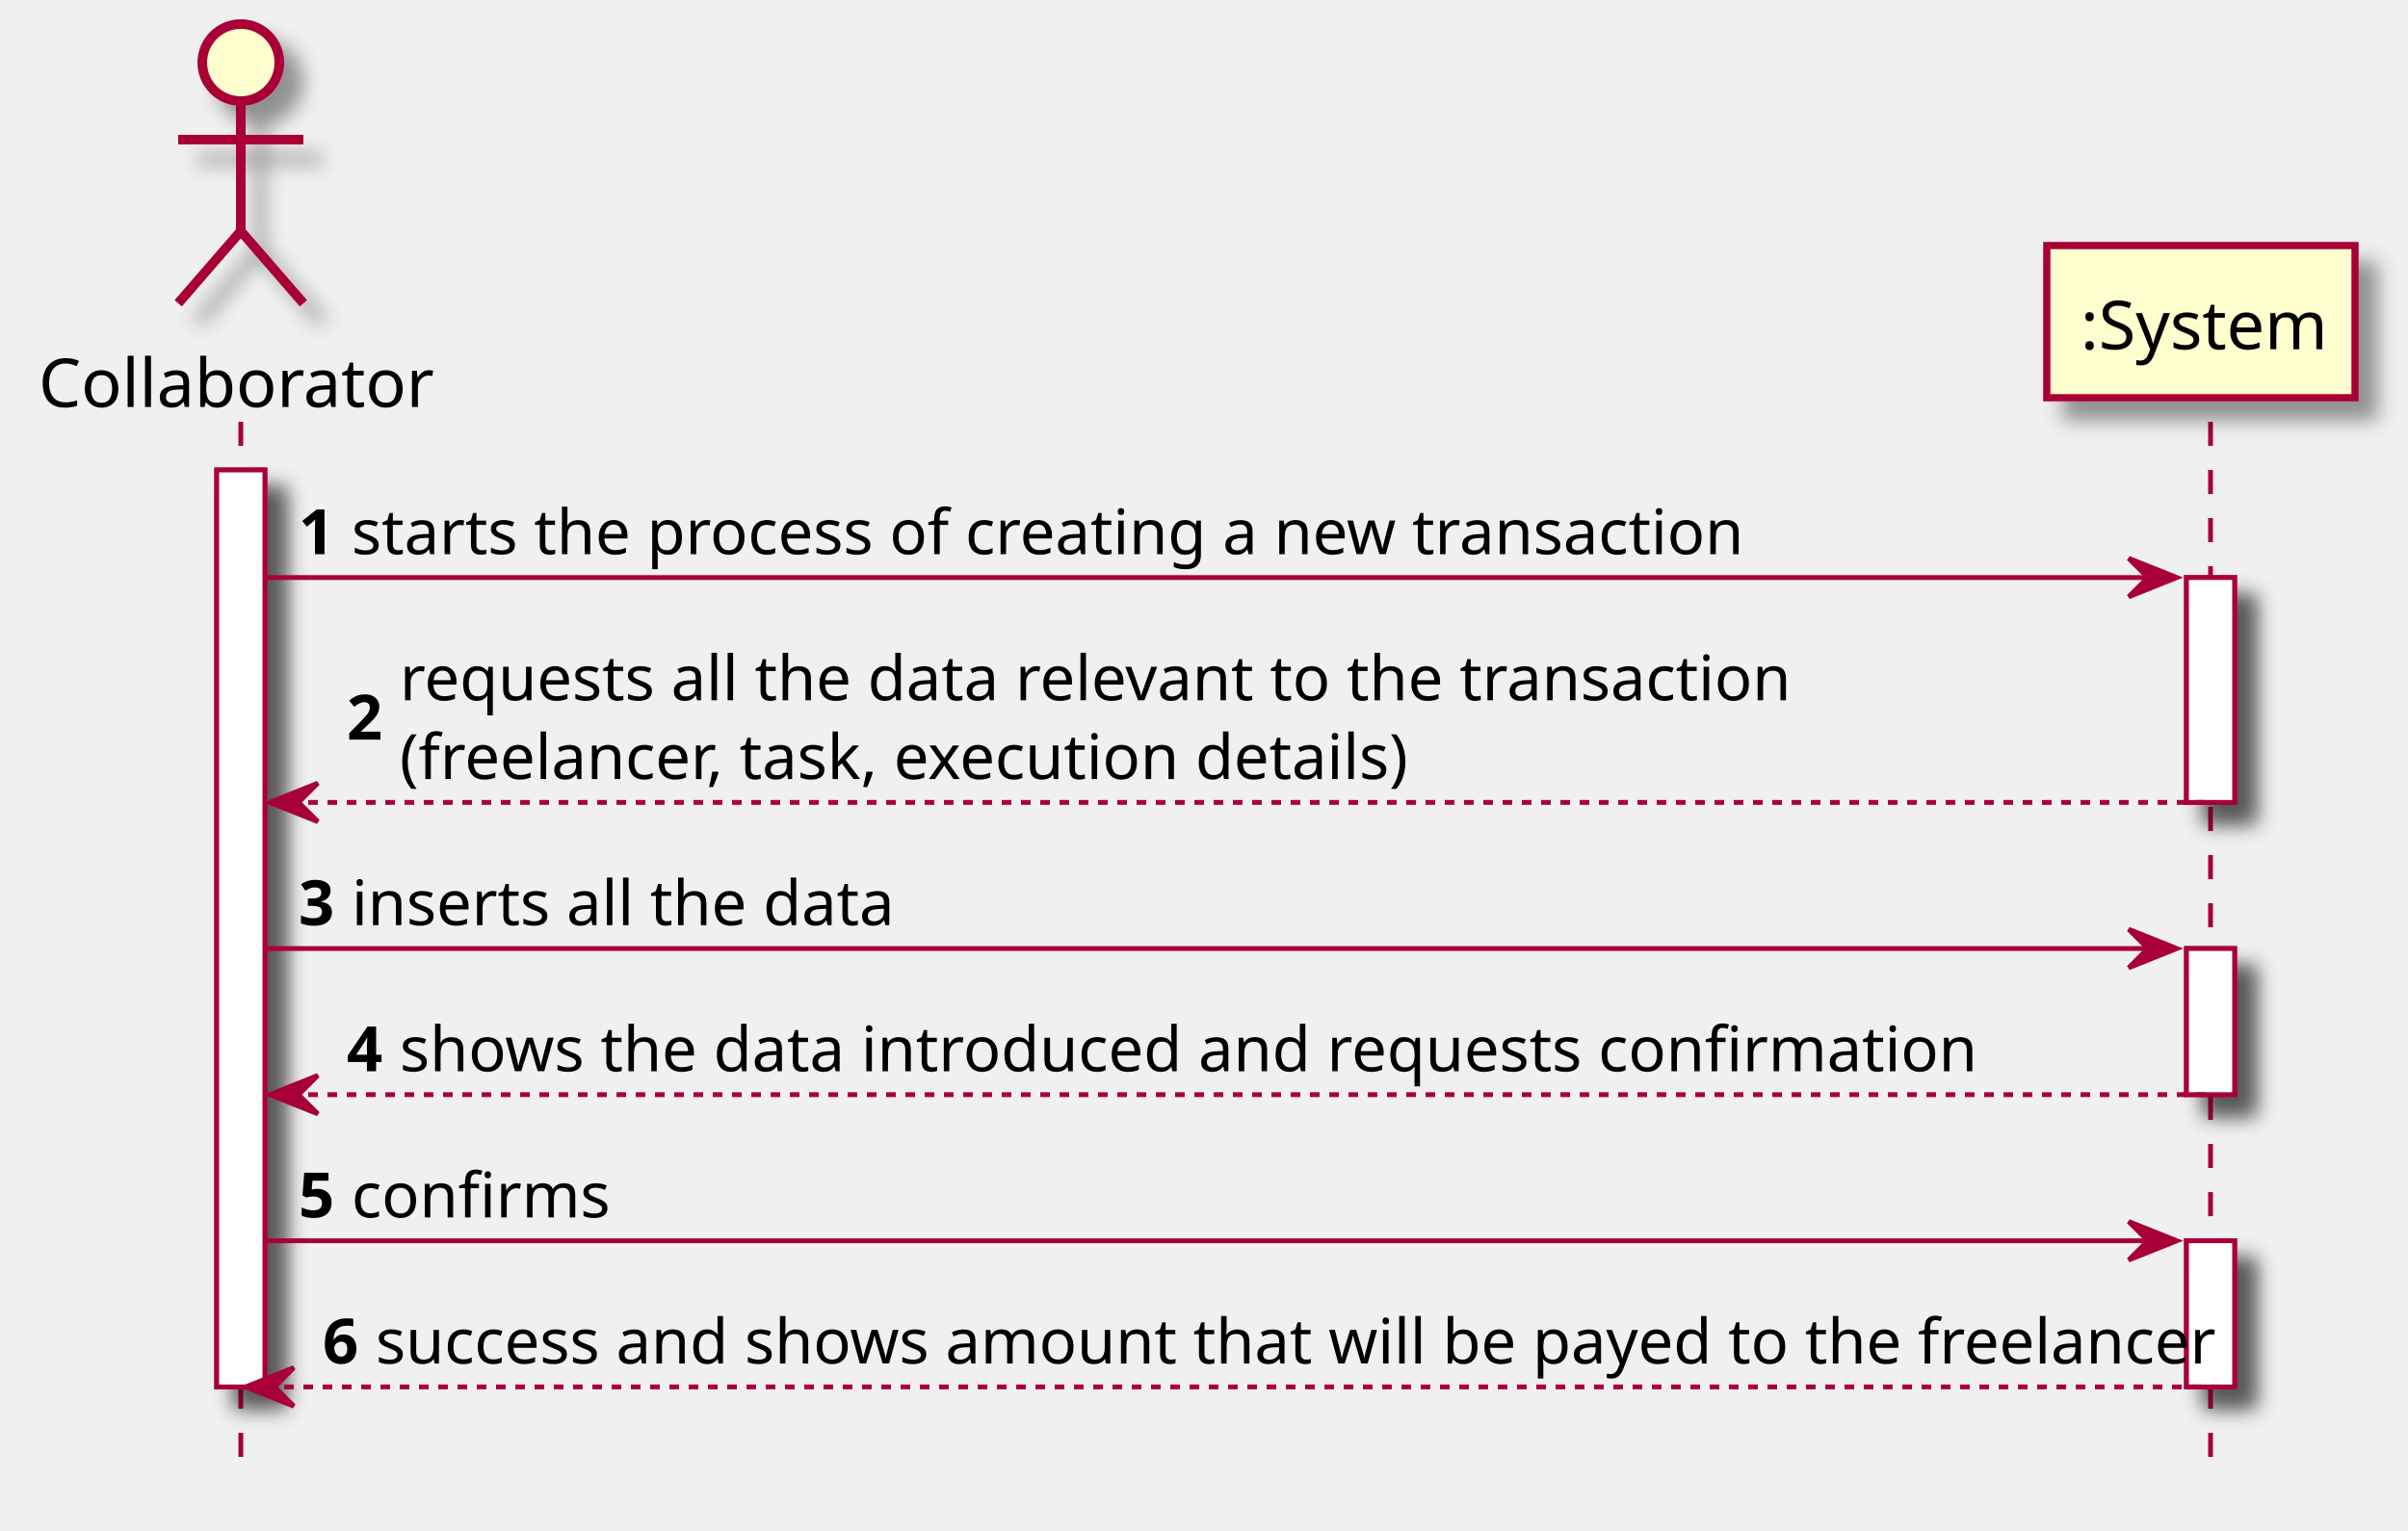
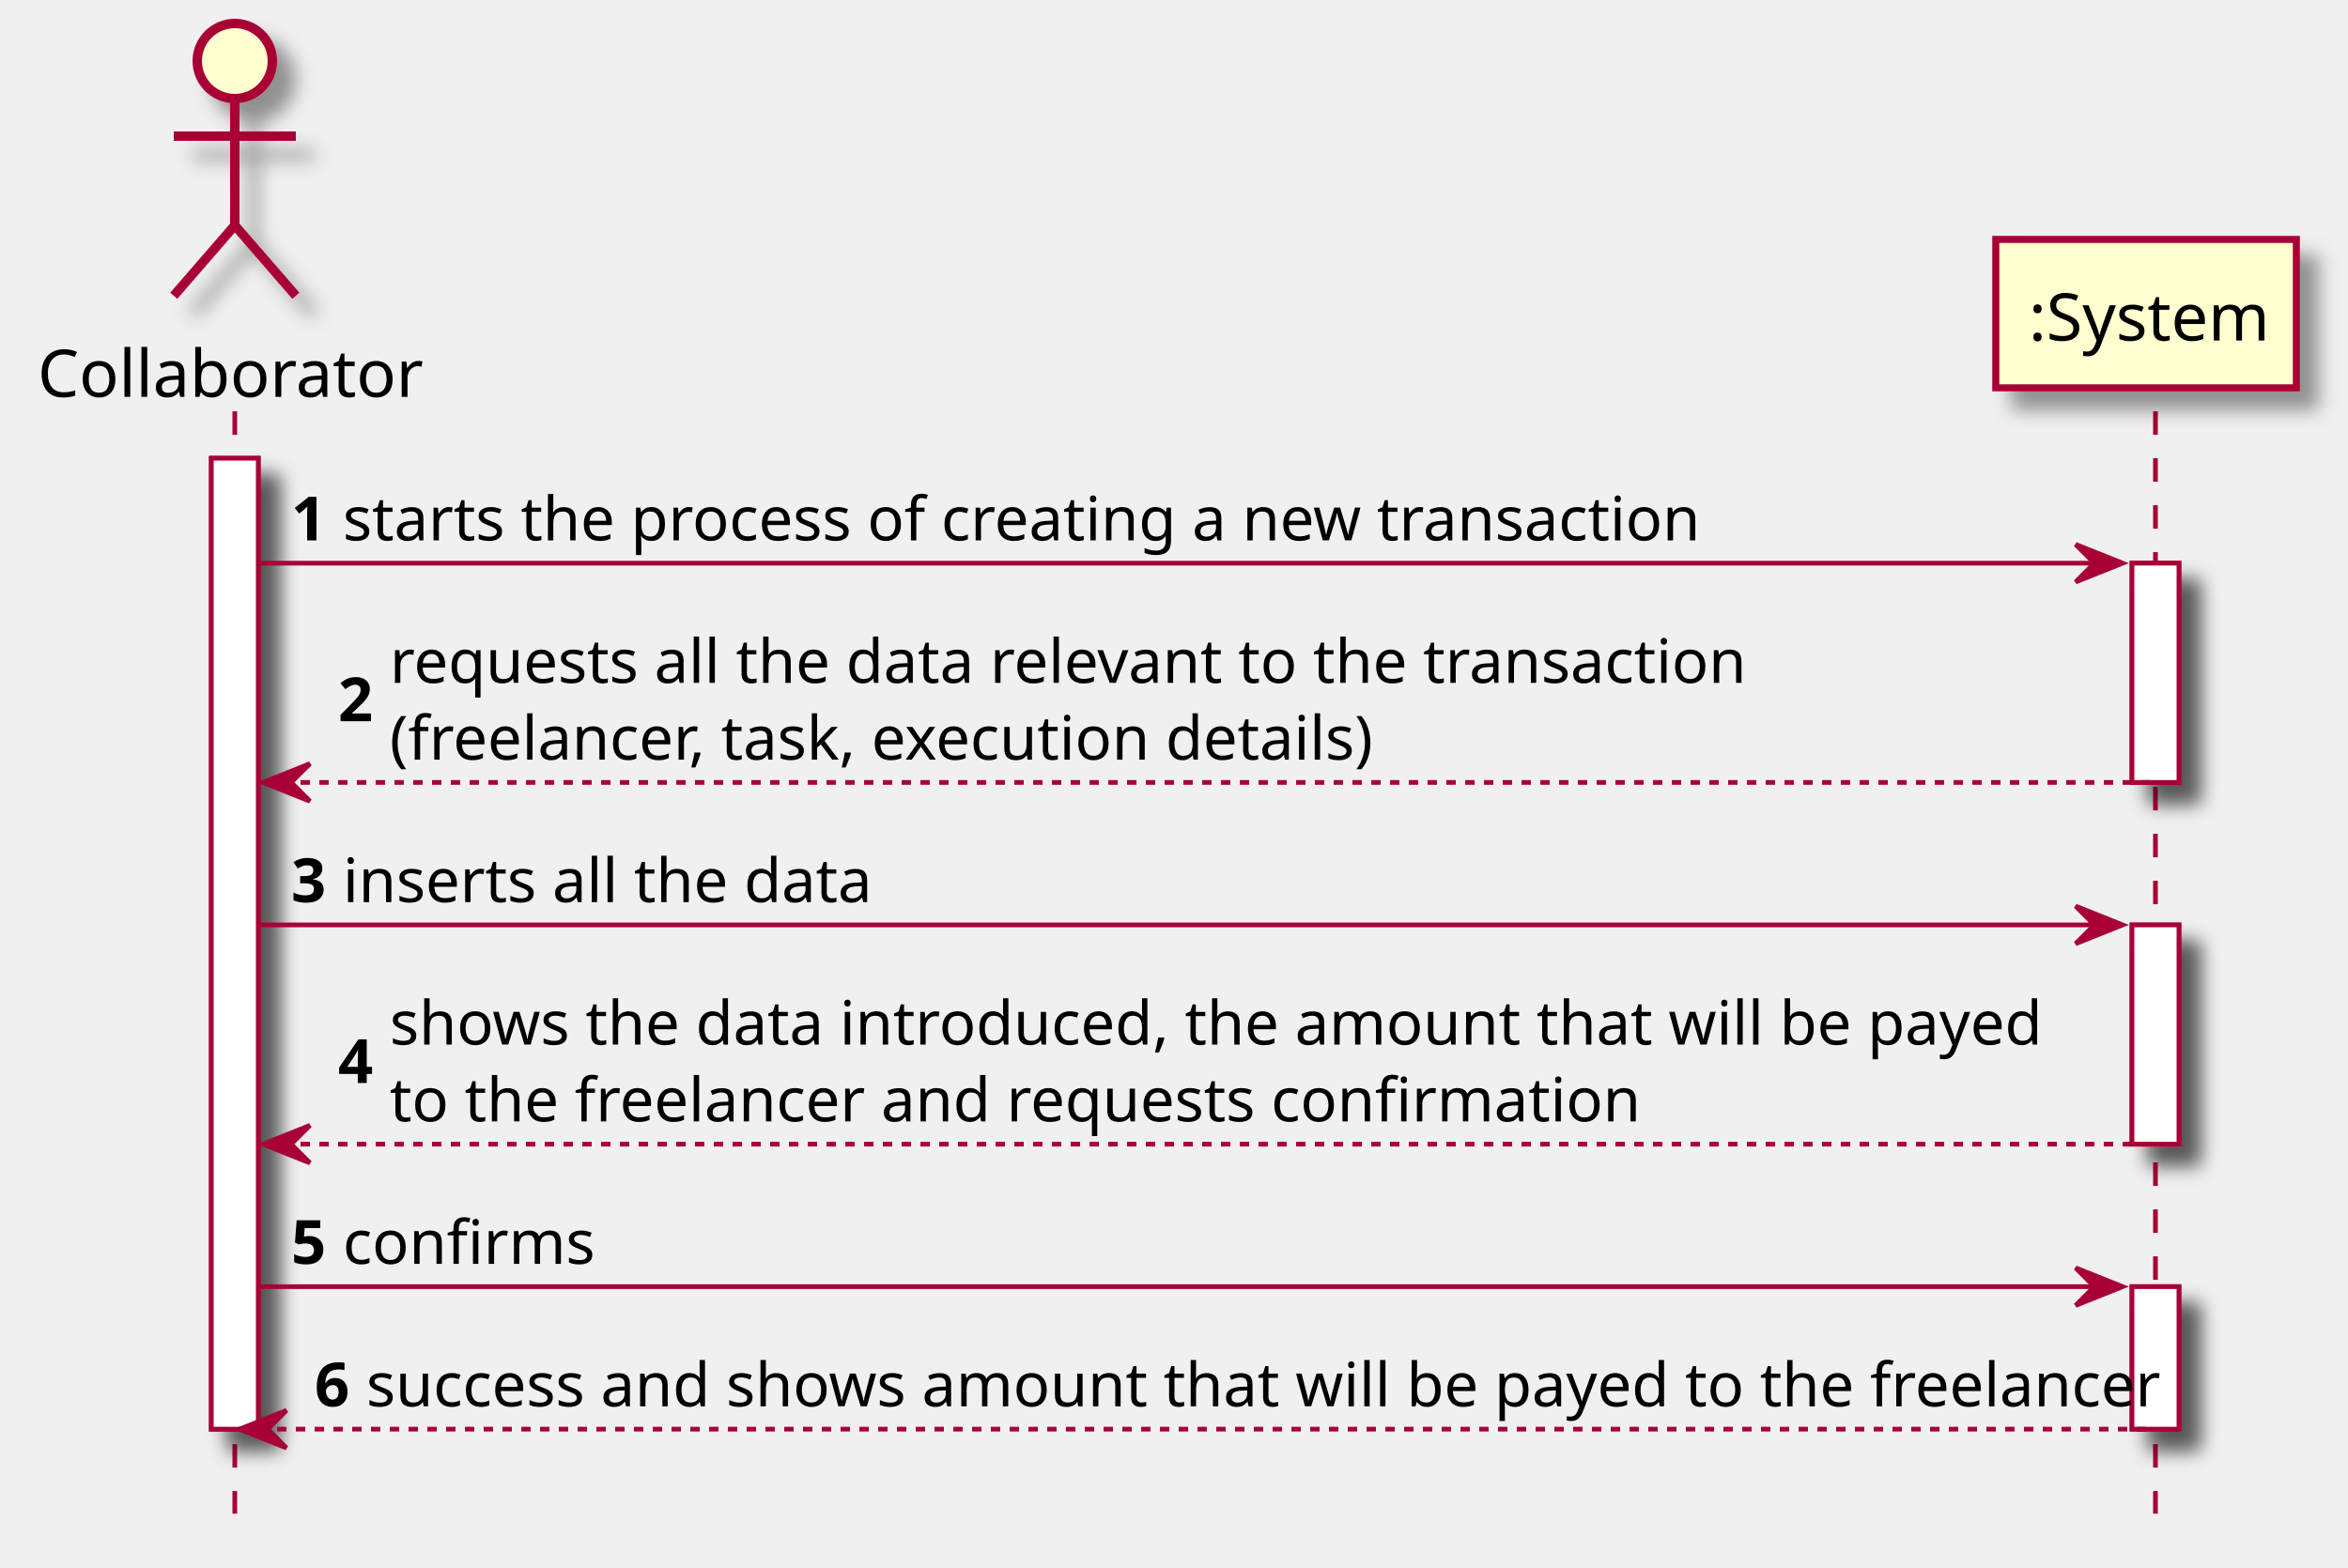
- <svg xmlns="http://www.w3.org/2000/svg" contentScriptType="application/ecmascript" contentStyleType="text/css" height="318px" preserveAspectRatio="none" style="width:500px;height:318px;" version="1.1" viewBox="0 0 500 318" width="500px" zoomAndPan="magnify">
+ <svg xmlns="http://www.w3.org/2000/svg" contentScriptType="application/ecmascript" contentStyleType="text/css" height="334px" preserveAspectRatio="none" style="width:500px;height:334px;" version="1.1" viewBox="0 0 500 334" width="500px" zoomAndPan="magnify">
  <defs>
-     <filter height="300%" id="f1vbac5gpwl05g" width="300%" x="-1" y="-1">
+     <filter height="300%" id="f2r4fqc4gw0t5" width="300%" x="-1" y="-1">
      <feGaussianBlur result="blurOut" stdDeviation="2.0" />
      <feColorMatrix in="blurOut" result="blurOut2" type="matrix" values="0 0 0 0 0 0 0 0 0 0 0 0 0 0 0 0 0 0 .4 0" />
      <feOffset dx="4.0" dy="4.0" in="blurOut2" result="blurOut3" />
      <feBlend in="SourceGraphic" in2="blurOut3" mode="normal" />
    </filter>
  </defs>
  <g>
-     <rect fill="#FFFFFF" filter="url(#f1vbac5gpwl05g)" height="190.461" style="stroke: #A80036; stroke-width: 1.0;" width="10" x="45" y="97.609" />
-     <rect fill="#FFFFFF" filter="url(#f1vbac5gpwl05g)" height="46.703" style="stroke: #A80036; stroke-width: 1.0;" width="10" x="454" y="119.961" />
-     <rect fill="#FFFFFF" filter="url(#f1vbac5gpwl05g)" height="30.352" style="stroke: #A80036; stroke-width: 1.0;" width="10" x="454" y="197.016" />
-     <rect fill="#FFFFFF" filter="url(#f1vbac5gpwl05g)" height="30.352" style="stroke: #A80036; stroke-width: 1.0;" width="10" x="454" y="257.719" />
-     <line style="stroke: #A80036; stroke-width: 1.0; stroke-dasharray: 5.0,5.0;" x1="50" x2="50" y1="87.609" y2="306.07" />
-     <line style="stroke: #A80036; stroke-width: 1.0; stroke-dasharray: 5.0,5.0;" x1="459" x2="459" y1="87.609" y2="306.07" />
+     <rect fill="#FFFFFF" filter="url(#f2r4fqc4gw0t5)" height="206.812" style="stroke: #A80036; stroke-width: 1.0;" width="10" x="45" y="97.609" />
+     <rect fill="#FFFFFF" filter="url(#f2r4fqc4gw0t5)" height="46.703" style="stroke: #A80036; stroke-width: 1.0;" width="10" x="454" y="119.961" />
+     <rect fill="#FFFFFF" filter="url(#f2r4fqc4gw0t5)" height="46.703" style="stroke: #A80036; stroke-width: 1.0;" width="10" x="454" y="197.016" />
+     <rect fill="#FFFFFF" filter="url(#f2r4fqc4gw0t5)" height="30.352" style="stroke: #A80036; stroke-width: 1.0;" width="10" x="454" y="274.07" />
+     <line style="stroke: #A80036; stroke-width: 1.0; stroke-dasharray: 5.0,5.0;" x1="50" x2="50" y1="87.609" y2="322.422" />
+     <line style="stroke: #A80036; stroke-width: 1.0; stroke-dasharray: 5.0,5.0;" x1="459" x2="459" y1="87.609" y2="322.422" />
    <text fill="#000000" font-family="sans-serif" font-size="14" lengthAdjust="spacingAndGlyphs" textLength="78" x="8" y="84.533">Collaborator</text>
-     <ellipse cx="50" cy="13" fill="#FEFECE" filter="url(#f1vbac5gpwl05g)" rx="8" ry="8" style="stroke: #A80036; stroke-width: 2.0;" />
-     <path d="M50,21 L50,48 M37,29 L63,29 M50,48 L37,63 M50,48 L63,63 " fill="none" filter="url(#f1vbac5gpwl05g)" style="stroke: #A80036; stroke-width: 2.0;" />
-     <rect fill="#FEFECE" filter="url(#f1vbac5gpwl05g)" height="31.609" style="stroke: #A80036; stroke-width: 1.5;" width="64" x="425" y="51" />
+     <ellipse cx="50" cy="13" fill="#FEFECE" filter="url(#f2r4fqc4gw0t5)" rx="8" ry="8" style="stroke: #A80036; stroke-width: 2.0;" />
+     <path d="M50,21 L50,48 M37,29 L63,29 M50,48 L37,63 M50,48 L63,63 " fill="none" filter="url(#f2r4fqc4gw0t5)" style="stroke: #A80036; stroke-width: 2.0;" />
+     <rect fill="#FEFECE" filter="url(#f2r4fqc4gw0t5)" height="31.609" style="stroke: #A80036; stroke-width: 1.5;" width="64" x="425" y="51" />
    <text fill="#000000" font-family="sans-serif" font-size="14" lengthAdjust="spacingAndGlyphs" textLength="50" x="432" y="72.533">:System</text>
-     <rect fill="#FFFFFF" filter="url(#f1vbac5gpwl05g)" height="190.461" style="stroke: #A80036; stroke-width: 1.0;" width="10" x="45" y="97.609" />
-     <rect fill="#FFFFFF" filter="url(#f1vbac5gpwl05g)" height="46.703" style="stroke: #A80036; stroke-width: 1.0;" width="10" x="454" y="119.961" />
-     <rect fill="#FFFFFF" filter="url(#f1vbac5gpwl05g)" height="30.352" style="stroke: #A80036; stroke-width: 1.0;" width="10" x="454" y="197.016" />
-     <rect fill="#FFFFFF" filter="url(#f1vbac5gpwl05g)" height="30.352" style="stroke: #A80036; stroke-width: 1.0;" width="10" x="454" y="257.719" />
+     <rect fill="#FFFFFF" filter="url(#f2r4fqc4gw0t5)" height="206.812" style="stroke: #A80036; stroke-width: 1.0;" width="10" x="45" y="97.609" />
+     <rect fill="#FFFFFF" filter="url(#f2r4fqc4gw0t5)" height="46.703" style="stroke: #A80036; stroke-width: 1.0;" width="10" x="454" y="119.961" />
+     <rect fill="#FFFFFF" filter="url(#f2r4fqc4gw0t5)" height="46.703" style="stroke: #A80036; stroke-width: 1.0;" width="10" x="454" y="197.016" />
+     <rect fill="#FFFFFF" filter="url(#f2r4fqc4gw0t5)" height="30.352" style="stroke: #A80036; stroke-width: 1.0;" width="10" x="454" y="274.07" />
    <polygon fill="#A80036" points="442,115.961,452,119.961,442,123.961,446,119.961" style="stroke: #A80036; stroke-width: 1.0;" />
    <line style="stroke: #A80036; stroke-width: 1.0;" x1="55" x2="448" y1="119.961" y2="119.961" />
    <text fill="#000000" font-family="sans-serif" font-size="13" font-weight="bold" lengthAdjust="spacingAndGlyphs" textLength="7" x="62" y="115.105">1</text>
    <text fill="#000000" font-family="sans-serif" font-size="13" lengthAdjust="spacingAndGlyphs" textLength="275" x="73" y="115.105">starts the process of creating a new transaction</text>
    <polygon fill="#A80036" points="66,162.664,56,166.664,66,170.664,62,166.664" style="stroke: #A80036; stroke-width: 1.0;" />
    <line style="stroke: #A80036; stroke-width: 1.0; stroke-dasharray: 2.0,2.0;" x1="60" x2="458" y1="166.664" y2="166.664" />
    <text fill="#000000" font-family="sans-serif" font-size="13" font-weight="bold" lengthAdjust="spacingAndGlyphs" textLength="7" x="72" y="153.632">2</text>
    <text fill="#000000" font-family="sans-serif" font-size="13" lengthAdjust="spacingAndGlyphs" textLength="271" x="83" y="145.456">requests all the data relevant to the transaction</text>
    <text fill="#000000" font-family="sans-serif" font-size="13" lengthAdjust="spacingAndGlyphs" textLength="203" x="83" y="161.808">(freelancer, task, execution details)</text>
    <polygon fill="#A80036" points="442,193.016,452,197.016,442,201.016,446,197.016" style="stroke: #A80036; stroke-width: 1.0;" />
    <line style="stroke: #A80036; stroke-width: 1.0;" x1="55" x2="448" y1="197.016" y2="197.016" />
    <text fill="#000000" font-family="sans-serif" font-size="13" font-weight="bold" lengthAdjust="spacingAndGlyphs" textLength="7" x="62" y="192.159">3</text>
    <text fill="#000000" font-family="sans-serif" font-size="13" lengthAdjust="spacingAndGlyphs" textLength="107" x="73" y="192.159">inserts all the data</text>
-     <polygon fill="#A80036" points="66,223.367,56,227.367,66,231.367,62,227.367" style="stroke: #A80036; stroke-width: 1.0;" />
-     <line style="stroke: #A80036; stroke-width: 1.0; stroke-dasharray: 2.0,2.0;" x1="60" x2="458" y1="227.367" y2="227.367" />
-     <text fill="#000000" font-family="sans-serif" font-size="13" font-weight="bold" lengthAdjust="spacingAndGlyphs" textLength="7" x="72" y="222.511">4</text>
-     <text fill="#000000" font-family="sans-serif" font-size="13" lengthAdjust="spacingAndGlyphs" textLength="305" x="83" y="222.511">shows the data introduced and requests confirmation</text>
-     <polygon fill="#A80036" points="442,253.719,452,257.719,442,261.719,446,257.719" style="stroke: #A80036; stroke-width: 1.0;" />
-     <line style="stroke: #A80036; stroke-width: 1.0;" x1="55" x2="448" y1="257.719" y2="257.719" />
-     <text fill="#000000" font-family="sans-serif" font-size="13" font-weight="bold" lengthAdjust="spacingAndGlyphs" textLength="7" x="62" y="252.862">5</text>
-     <text fill="#000000" font-family="sans-serif" font-size="13" lengthAdjust="spacingAndGlyphs" textLength="49" x="73" y="252.862">confirms</text>
-     <polygon fill="#A80036" points="61,284.07,51,288.07,61,292.07,57,288.07" style="stroke: #A80036; stroke-width: 1.0;" />
-     <line style="stroke: #A80036; stroke-width: 1.0; stroke-dasharray: 2.0,2.0;" x1="55" x2="458" y1="288.07" y2="288.07" />
-     <text fill="#000000" font-family="sans-serif" font-size="13" font-weight="bold" lengthAdjust="spacingAndGlyphs" textLength="7" x="67" y="283.214">6</text>
-     <text fill="#000000" font-family="sans-serif" font-size="13" lengthAdjust="spacingAndGlyphs" textLength="364" x="78" y="283.214">success and shows amount that will be payed to the freelancer</text>
+     <polygon fill="#A80036" points="66,239.719,56,243.719,66,247.719,62,243.719" style="stroke: #A80036; stroke-width: 1.0;" />
+     <line style="stroke: #A80036; stroke-width: 1.0; stroke-dasharray: 2.0,2.0;" x1="60" x2="458" y1="243.719" y2="243.719" />
+     <text fill="#000000" font-family="sans-serif" font-size="13" font-weight="bold" lengthAdjust="spacingAndGlyphs" textLength="7" x="72" y="230.686">4</text>
+     <text fill="#000000" font-family="sans-serif" font-size="13" lengthAdjust="spacingAndGlyphs" textLength="330" x="83" y="222.511">shows the data introduced, the amount that will be payed</text>
+     <text fill="#000000" font-family="sans-serif" font-size="13" lengthAdjust="spacingAndGlyphs" textLength="246" x="83" y="238.862">to the freelancer and requests confirmation</text>
+     <polygon fill="#A80036" points="442,270.07,452,274.07,442,278.07,446,274.07" style="stroke: #A80036; stroke-width: 1.0;" />
+     <line style="stroke: #A80036; stroke-width: 1.0;" x1="55" x2="448" y1="274.07" y2="274.07" />
+     <text fill="#000000" font-family="sans-serif" font-size="13" font-weight="bold" lengthAdjust="spacingAndGlyphs" textLength="7" x="62" y="269.214">5</text>
+     <text fill="#000000" font-family="sans-serif" font-size="13" lengthAdjust="spacingAndGlyphs" textLength="49" x="73" y="269.214">confirms</text>
+     <polygon fill="#A80036" points="61,300.422,51,304.422,61,308.422,57,304.422" style="stroke: #A80036; stroke-width: 1.0;" />
+     <line style="stroke: #A80036; stroke-width: 1.0; stroke-dasharray: 2.0,2.0;" x1="55" x2="458" y1="304.422" y2="304.422" />
+     <text fill="#000000" font-family="sans-serif" font-size="13" font-weight="bold" lengthAdjust="spacingAndGlyphs" textLength="7" x="67" y="299.565">6</text>
+     <text fill="#000000" font-family="sans-serif" font-size="13" lengthAdjust="spacingAndGlyphs" textLength="364" x="78" y="299.565">success and shows amount that will be payed to the freelancer</text>
  </g>
</svg>
